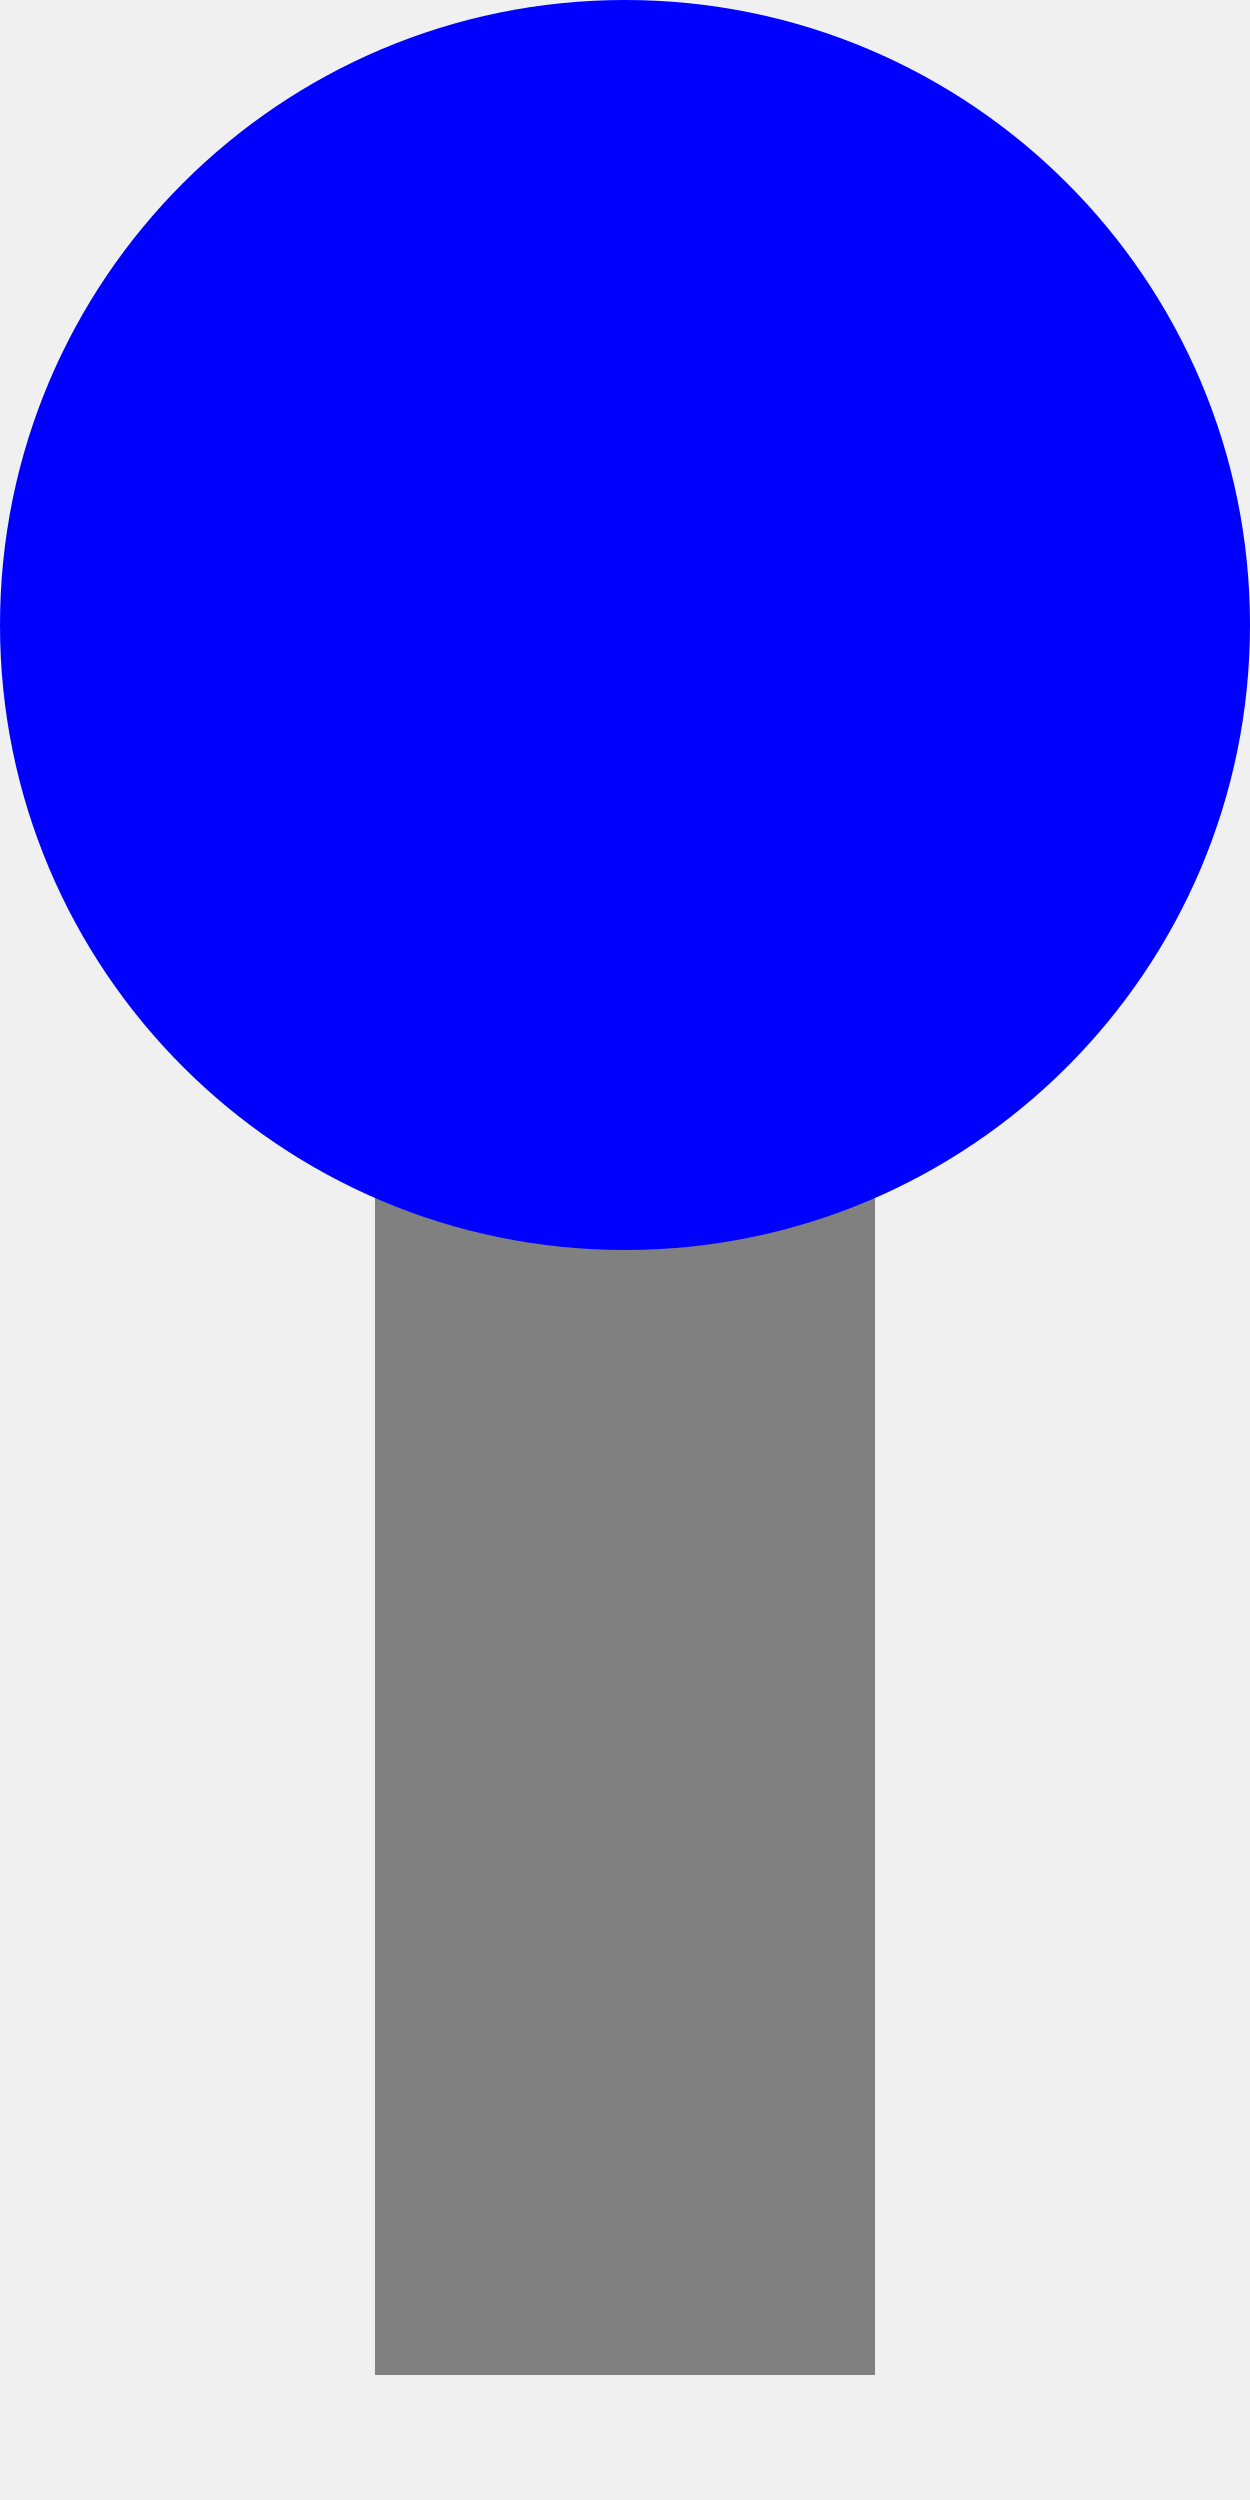
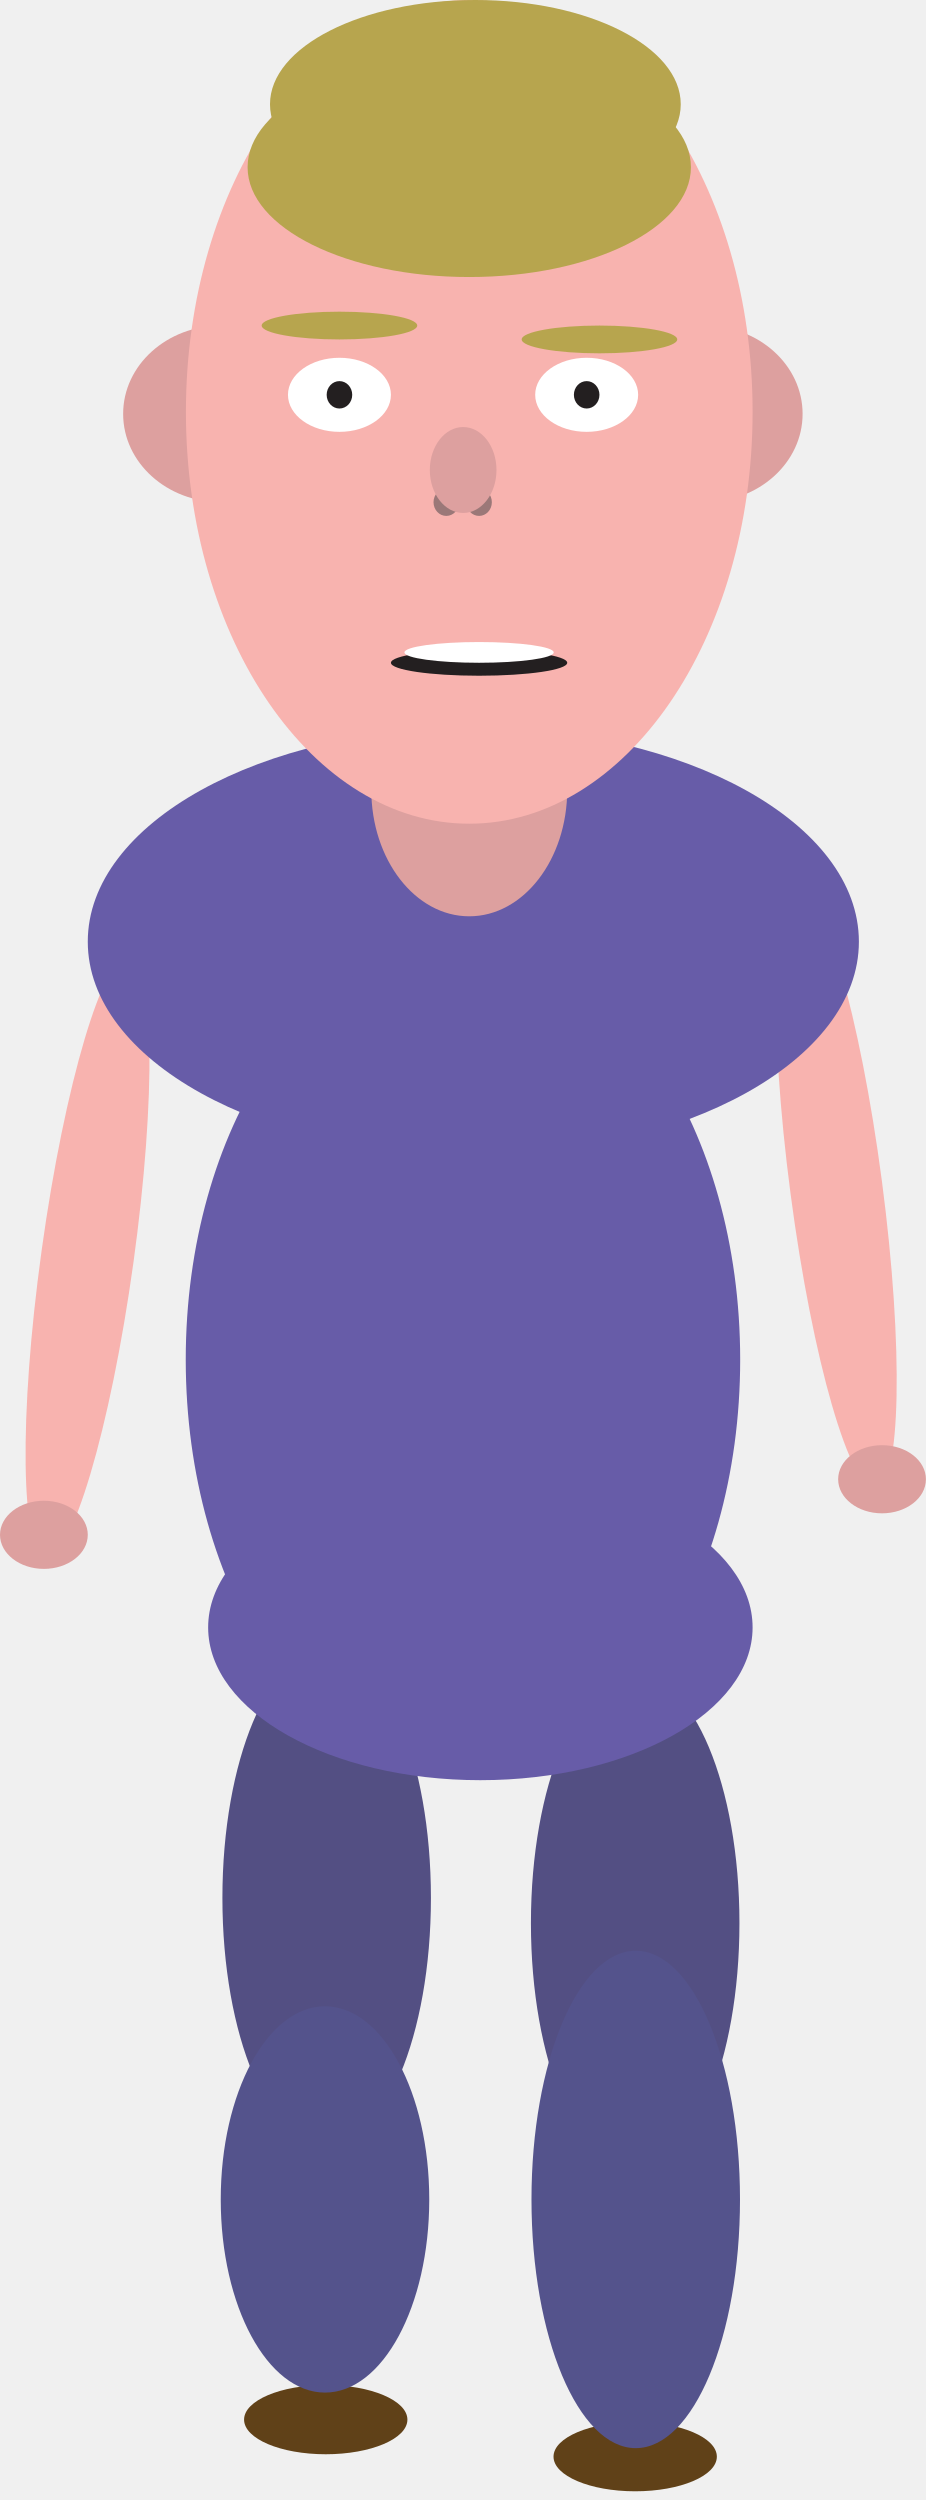
- <svg xmlns="http://www.w3.org/2000/svg" width="50" height="100" version="1.1">
+ <svg xmlns="http://www.w3.org/2000/svg" viewBox="0 0 50 135" version="1.1">
+   <defs>
+     <style>
+       .cls-yellow {
+         fill: #b7a54e;
+       }
+ 
+       .cls-pink {
+         fill: #dda09f;
+       }
+ 
+       .cls-purple {
+         fill: #54538c;
+       }
+ 
+       .cls-white {
+         fill: #fff;
+       }
+ 
+       .cls-black {
+         fill: #231f20;
+       }
+ 
+       .cls-brown {
+         fill: #604118;
+       }
+ 
+       .cls-blue {
+         fill: #534f83;
+       }
+ 
+       .cls-light-red {
+         fill: #9b7878;
+       }
+ 
+       .cls-light-purple {
+         fill: #675ca8;
+       }
+ 
+       .cls-light-pink {
+         fill: #f8b3af;
+       }
+     </style>
+   </defs>
  <g>
-     <rect width="20" height="75" x="15" y="20" fill="gray" />
-     <ellipse rx="25" ry="25" cx="25" cy="25" fill="blue" />
+     <ellipse class="cls-blue" cx="17.64" cy="102.49" rx="5.63" ry="13.43" />
+     <ellipse class="cls-blue" cx="34.3" cy="103.85" rx="5.63" ry="13.43" />
+     <ellipse class="cls-light-pink" cx="45.55" cy="64.11" rx="2.49" ry="16.4" transform="translate(-8.35 6.5) rotate(-7.48)" />
+     <ellipse class="cls-light-pink" cx="4.73" cy="67.84" rx="16.4" ry="2.5" transform="translate(-63.12 63.22) rotate(-82.11)" />
+     <ellipse class="cls-light-purple" cx="25.56" cy="50.85" rx="20.82" ry="11.56" />
+     <ellipse class="cls-pink" cx="25.34" cy="42.64" rx="5.29" ry="6.84" />
+     <ellipse class="cls-pink" cx="38.05" cy="22.35" rx="5.29" ry="4.77" />
+     <ellipse class="cls-pink" cx="11.94" cy="22.35" rx="5.29" ry="4.77" />
+     <ellipse class="cls-light-pink" cx="25.34" cy="22.24" rx="15.3" ry="22.24" />
+     <ellipse class="cls-white" cx="18.33" cy="21.32" rx="2.78" ry="2" />
+     <ellipse class="cls-black" cx="18.33" cy="21.32" rx=".69" ry=".74" />
+     <ellipse class="cls-white" cx="31.68" cy="21.32" rx="2.78" ry="2" />
+     <ellipse class="cls-black" cx="31.68" cy="21.32" rx=".69" ry=".74" />
+     <ellipse class="cls-black" cx="25.87" cy="35.79" rx="4.76" ry="0.7" />
+     <ellipse class="cls-white" cx="25.87" cy="35.23" rx="4.03" ry=".56" />
+     <ellipse class="cls-yellow" cx="25.34" cy="9.03" rx="11.97" ry="5.93" />
+     <ellipse class="cls-yellow" cx="25.67" cy="5.63" rx="11.09" ry="5.63" />
+     <ellipse class="cls-light-red" cx="24.1" cy="27.12" rx=".69" ry=".74" />
+     <ellipse class="cls-light-red" cx="25.87" cy="27.12" rx=".69" ry=".74" />
+     <ellipse class="cls-pink" cx="25.01" cy="25.38" rx="1.8" ry="2.32" />
+     <ellipse class="cls-yellow" cx="32.37" cy="18.33" rx="4.2" ry=".75" />
+     <ellipse class="cls-yellow" cx="18.33" cy="17.58" rx="4.2" ry=".75" />
+     <ellipse class="cls-light-purple" cx="25" cy="73.42" rx="14.97" ry="22.58" />
+     <ellipse class="cls-light-purple" cx="25.94" cy="87.88" rx="14.7" ry="8.25" />
+     <ellipse class="cls-brown" cx="17.59" cy="130.66" rx="4.41" ry="1.87" />
+     <ellipse class="cls-brown" cx="34.30" cy="132.66" rx="4.41" ry="1.87" />
+     <ellipse class="cls-pink" cx="2.37" cy="82.88" rx="2.37" ry="1.84" />
+     <ellipse class="cls-pink" cx="47.63" cy="79.88" rx="2.37" ry="1.84" />
+     <ellipse class="cls-purple" cx="17.55" cy="118.77" rx="5.63" ry="10.43" />
+     <ellipse class="cls-purple" cx="34.33" cy="118.77" rx="5.63" ry="13.43" />
  </g>
</svg>
